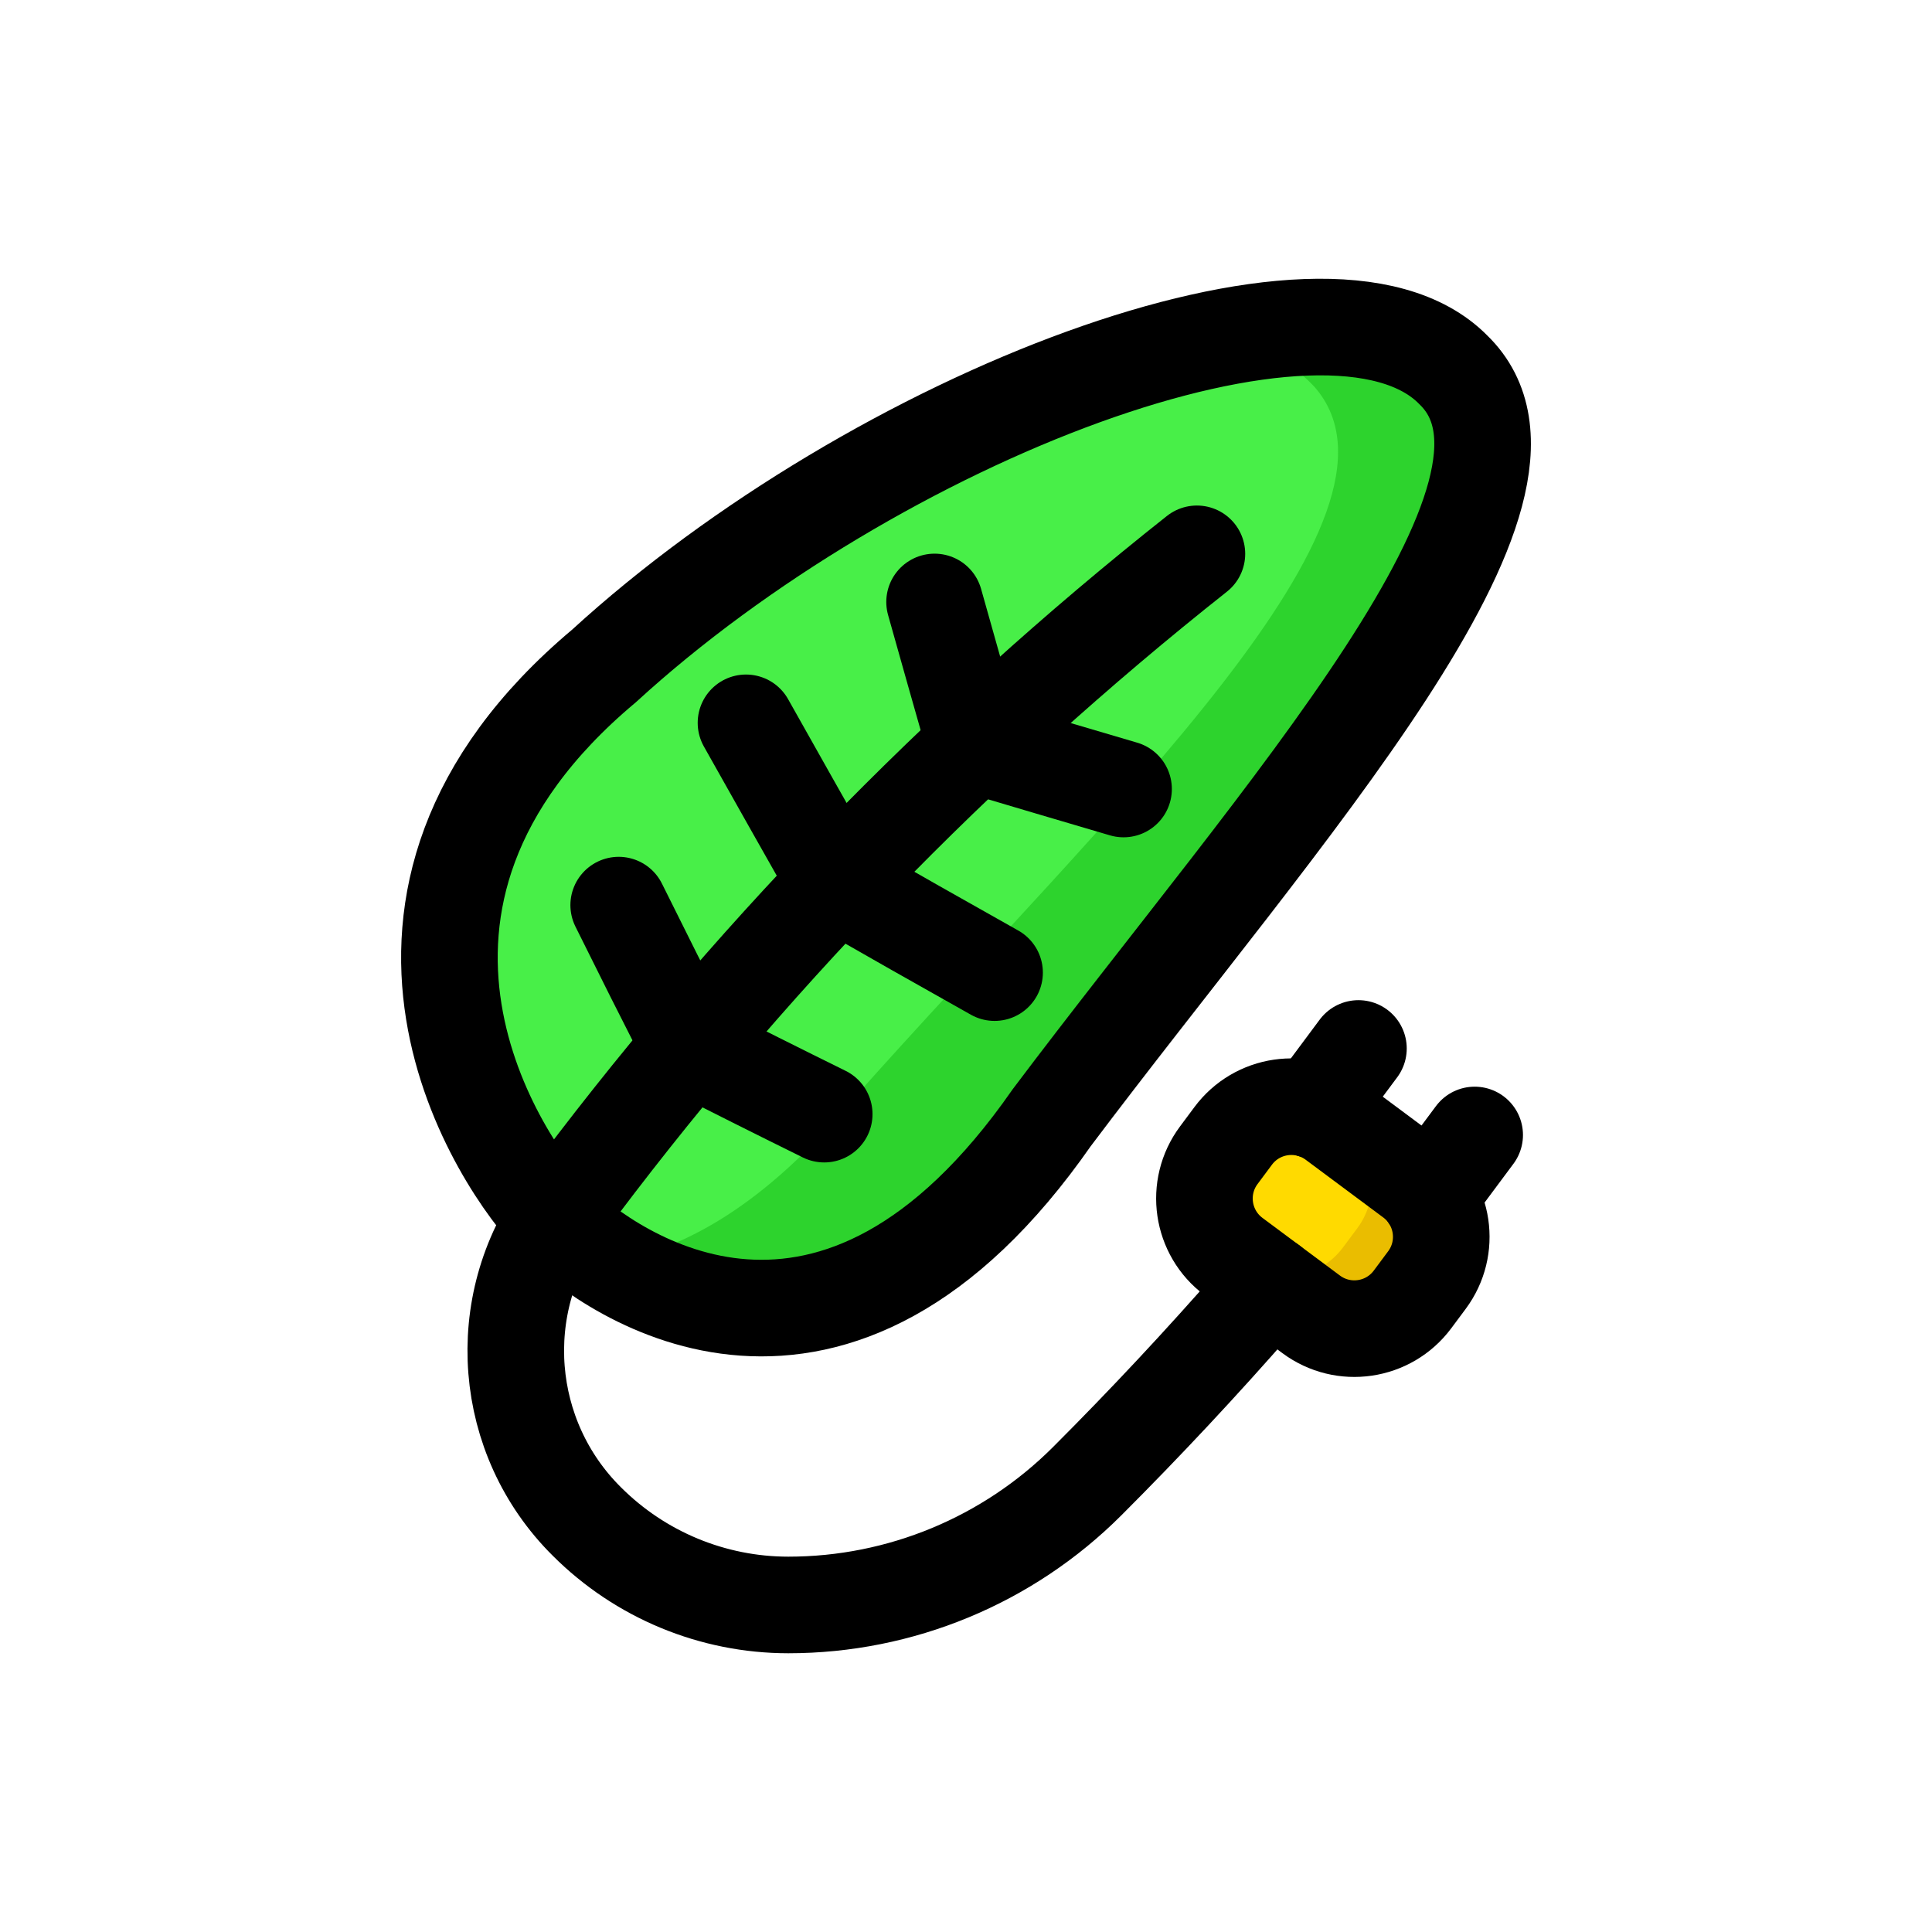
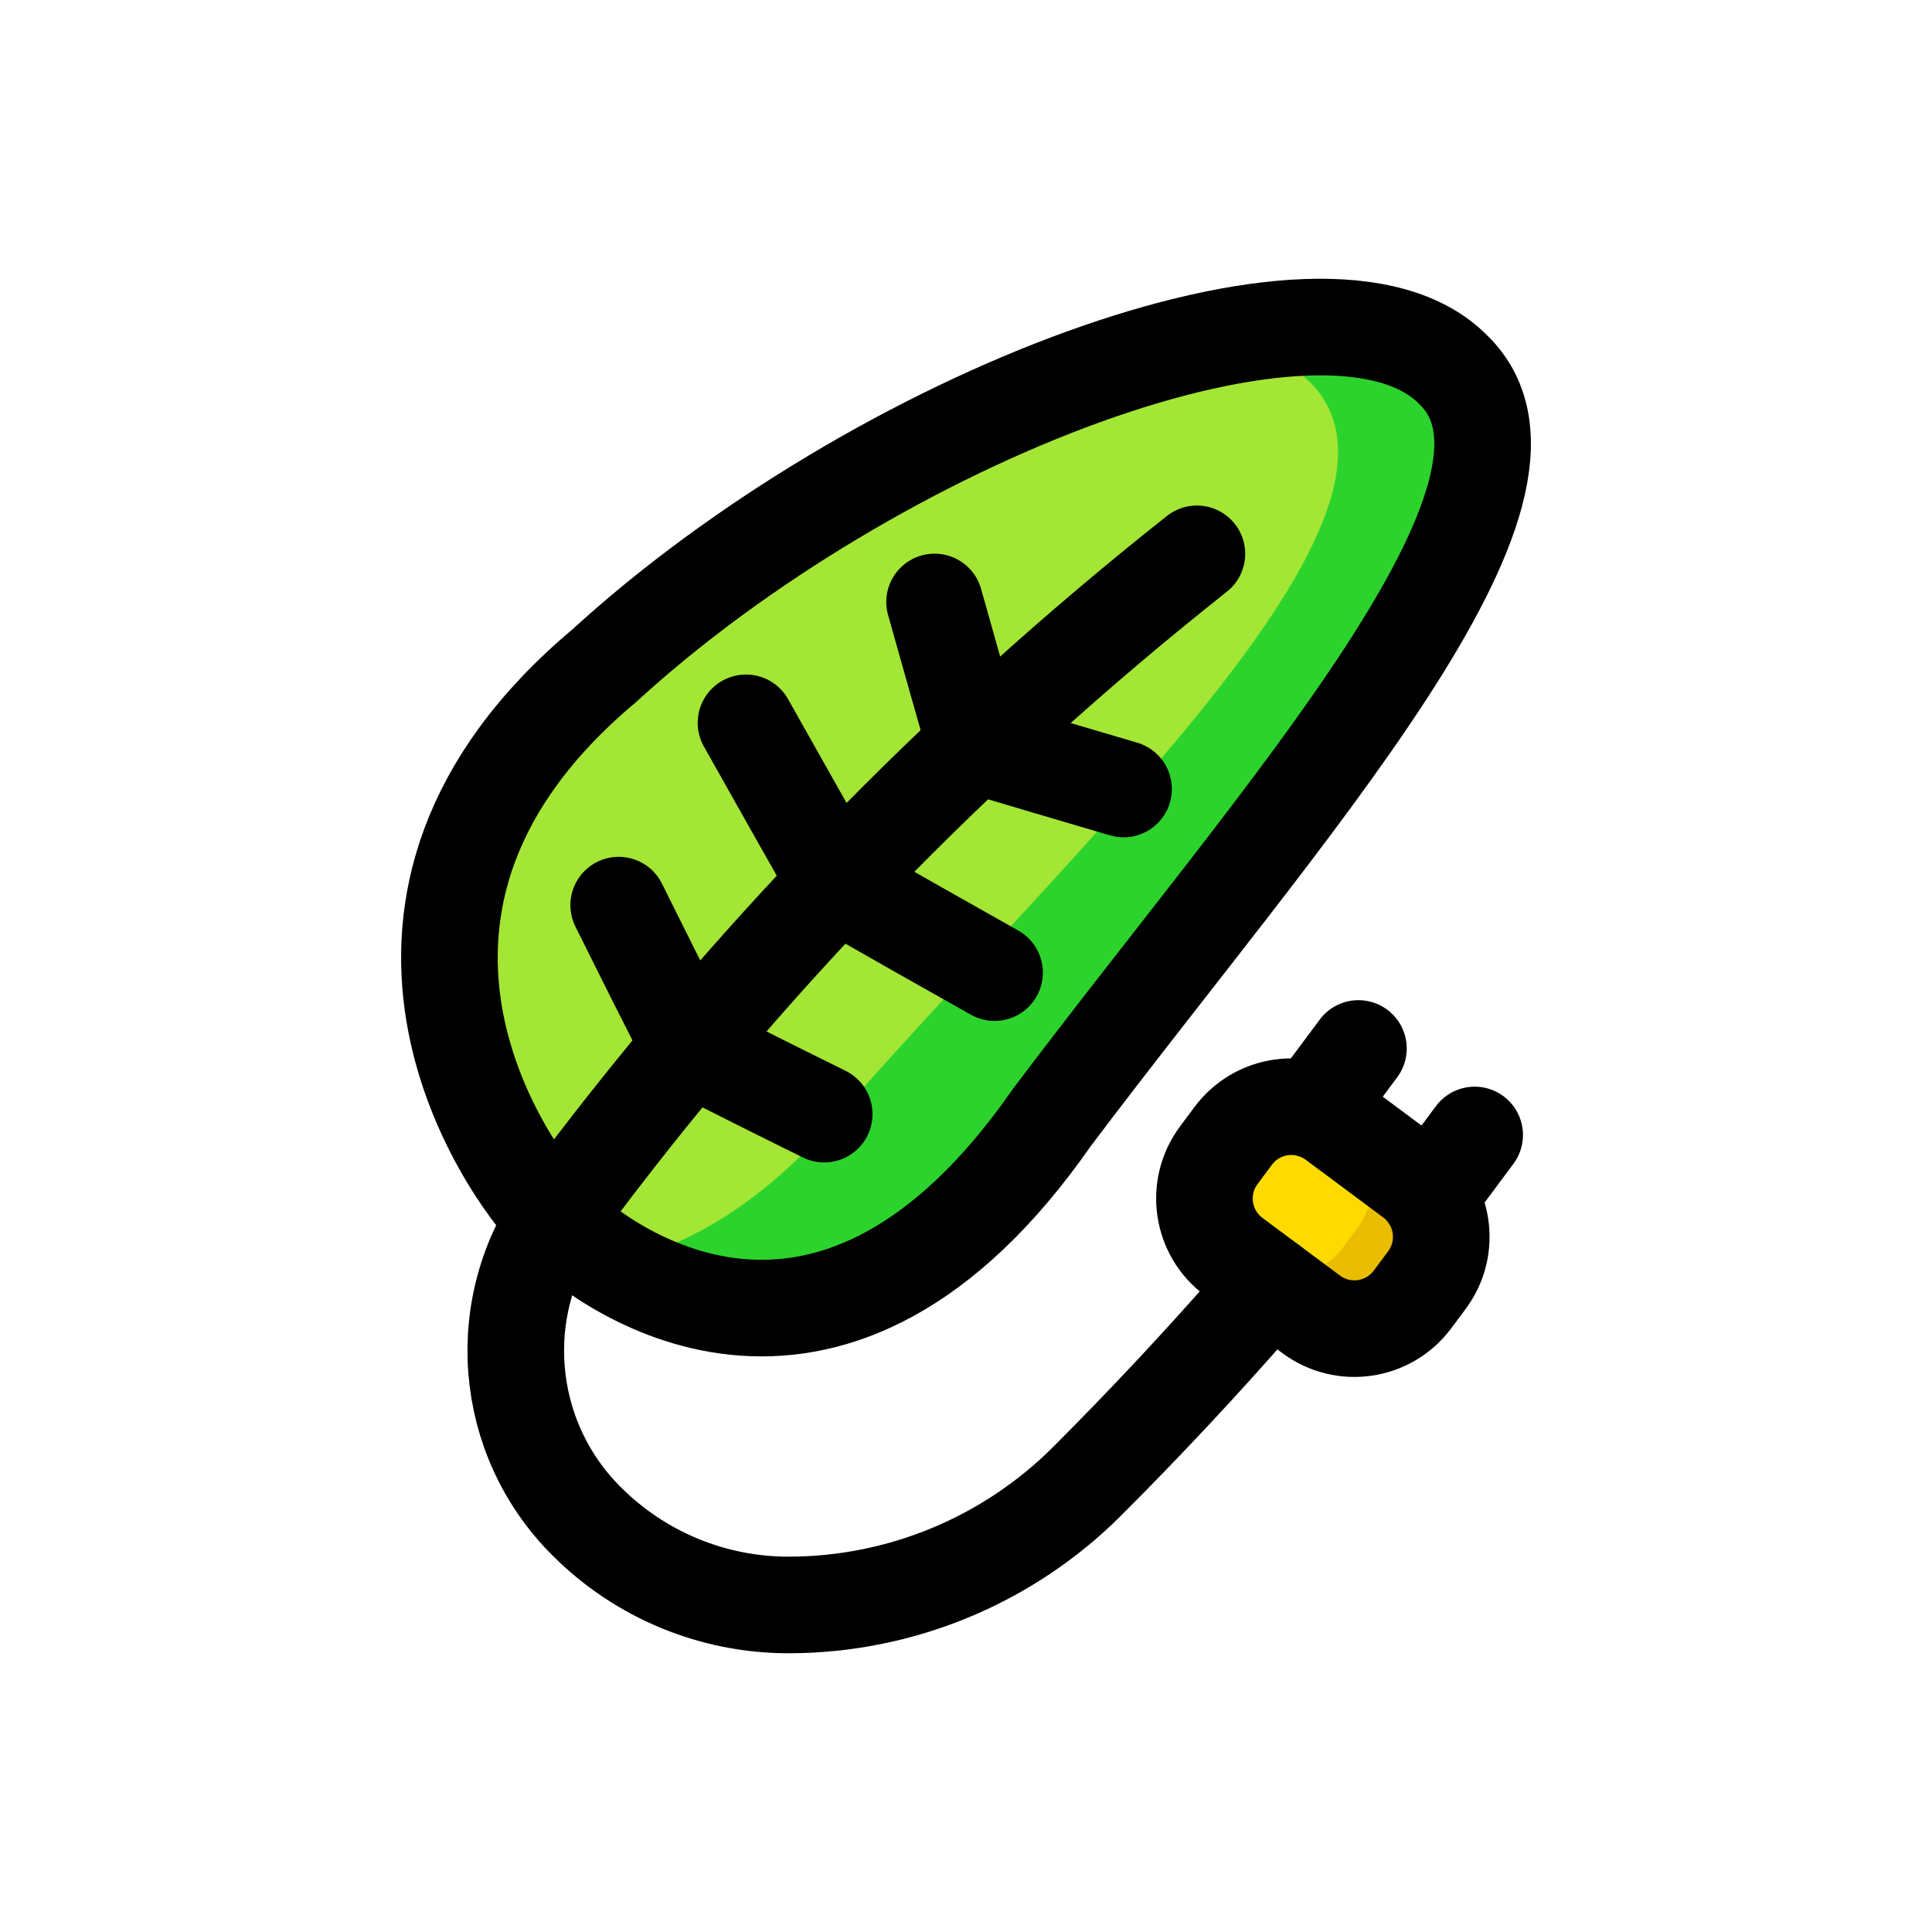
<svg xmlns="http://www.w3.org/2000/svg" data-name="Layer 1" id="Layer_1" viewBox="0 0 80 80">
  <defs>
-     <style>.cls-1{fill:#ffda00;}.cls-2{fill:#eabd00;}.cls-3,.cls-6{fill:none;stroke:#000;stroke-linecap:round;stroke-width:4px;}.cls-3{stroke-linejoin:round;}.cls-4{fill:#48ef48;}.cls-5{fill:#2dd32d;}.cls-6{stroke-miterlimit:10;}</style>
+     <style>.cls-1{fill:#ffda00;}.cls-2{fill:#eabd00;}.cls-3,.cls-6{fill:none;stroke:#000;stroke-linecap:round;stroke-width:4px;}.cls-3{stroke-linejoin:round;}.cls-4{fill:rgb(163 230 53);}.cls-5{fill:#2dd32d;}.cls-6{stroke-miterlimit:10;}</style>
  </defs>
  <rect class="cls-1" height="10" rx="3" transform="translate(-18.3747 64.2637) rotate(-53.345)" width="7" x="51.276" y="45.421" />
  <path class="cls-2" d="M58.47,48.807l-2.825-2.102a2.996,2.996,0,0,1,.562,4.148l-.597.802a3,3,0,0,1-4.198.616l-.384-.285c.02.015.034.034.054.049l3.209,2.388a3,3,0,0,0,4.198-.616l.597-.802A3,3,0,0,0,58.47,48.807Z" />
  <rect class="cls-3" height="10" rx="3" transform="translate(-18.3747 64.2637) rotate(-53.345)" width="7" x="51.276" y="45.421" />
  <line class="cls-3" x1="56.25" x2="54.357" y1="43.415" y2="45.959" />
  <line class="cls-3" x1="61.063" x2="59.17" y1="46.997" y2="49.541" />
  <path class="cls-4" d="M43.551,46.279C53.113,33.572,65.303,20.277,60.18,15.315c-5.192-5.288-23.938,1.975-35.168,12.259-11.699,9.811-4.207,20.73-2.051,22.913C25.411,52.906,34.548,59.21,43.551,46.279Z" />
  <path class="cls-5" d="M60.18,15.315c-1.836-1.87-5.37-2.165-9.664-1.317A6.541,6.541,0,0,1,54.431,16.02c4.699,5.366-8.541,17.615-19.113,29.496-3.615,4.377-7.04,6.256-10.051,6.757,3.903,2.413,11.134,4.276,18.284-5.993C53.113,33.572,65.303,20.277,60.18,15.315Z" />
  <path class="cls-6" d="M43.551,46.279C53.113,33.572,65.303,20.277,60.18,15.315c-5.192-5.288-23.938,1.975-35.168,12.259-11.699,9.811-4.207,20.73-2.051,22.913C25.411,52.906,34.548,59.21,43.551,46.279Z" />
  <path class="cls-3" d="M49.561,22.933A143.775,143.775,0,0,0,23.275,50.06,9.958,9.958,0,0,0,24.3,63.002h0a11.799,11.799,0,0,0,8.343,3.456h.002a17.5,17.5,0,0,0,12.374-5.126h0q3.614-3.614,6.979-7.465l.609-.697" />
  <path class="cls-6" d="M38.699,24.926q.826,2.94,1.677,5.927,3.07.913,6.148,1.818" />
  <path class="cls-6" d="M30.89,29.931q1.841,3.276,3.74,6.628,3.298,1.888,6.553,3.715" />
  <path class="cls-6" d="M25.619,37.479q1.429,2.887,2.946,5.868,2.817,1.433,5.564,2.787" />
</svg>
